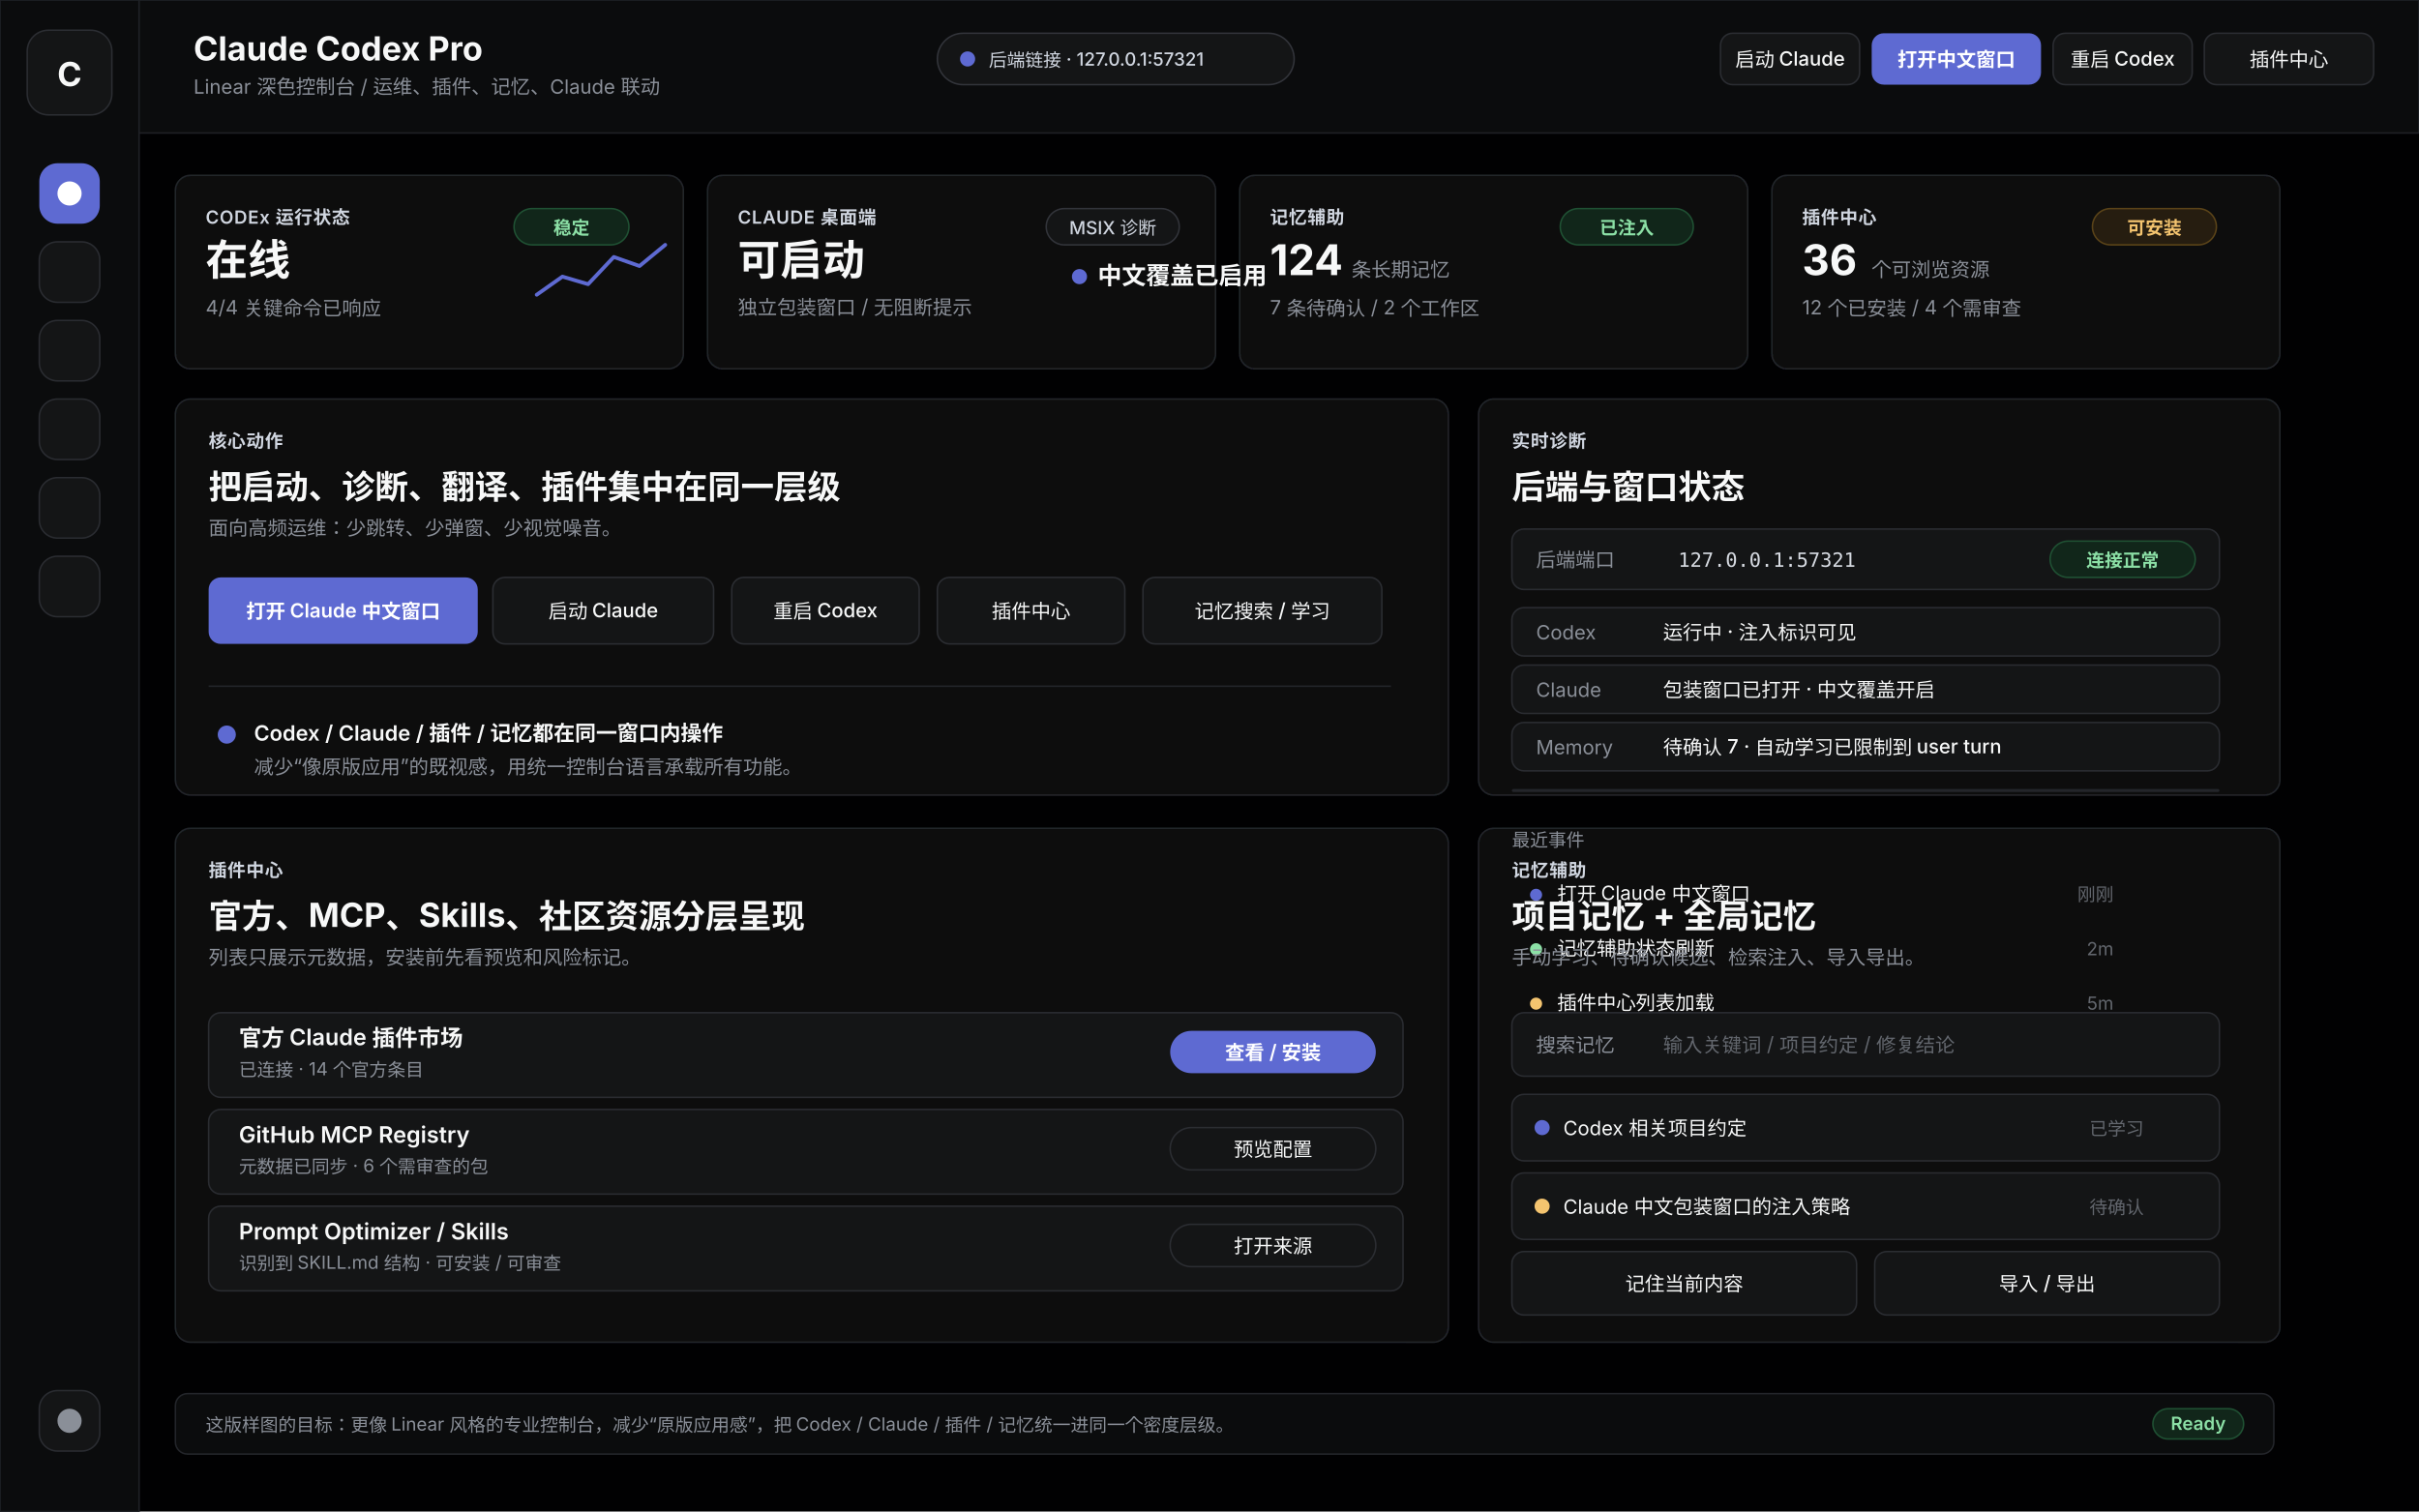
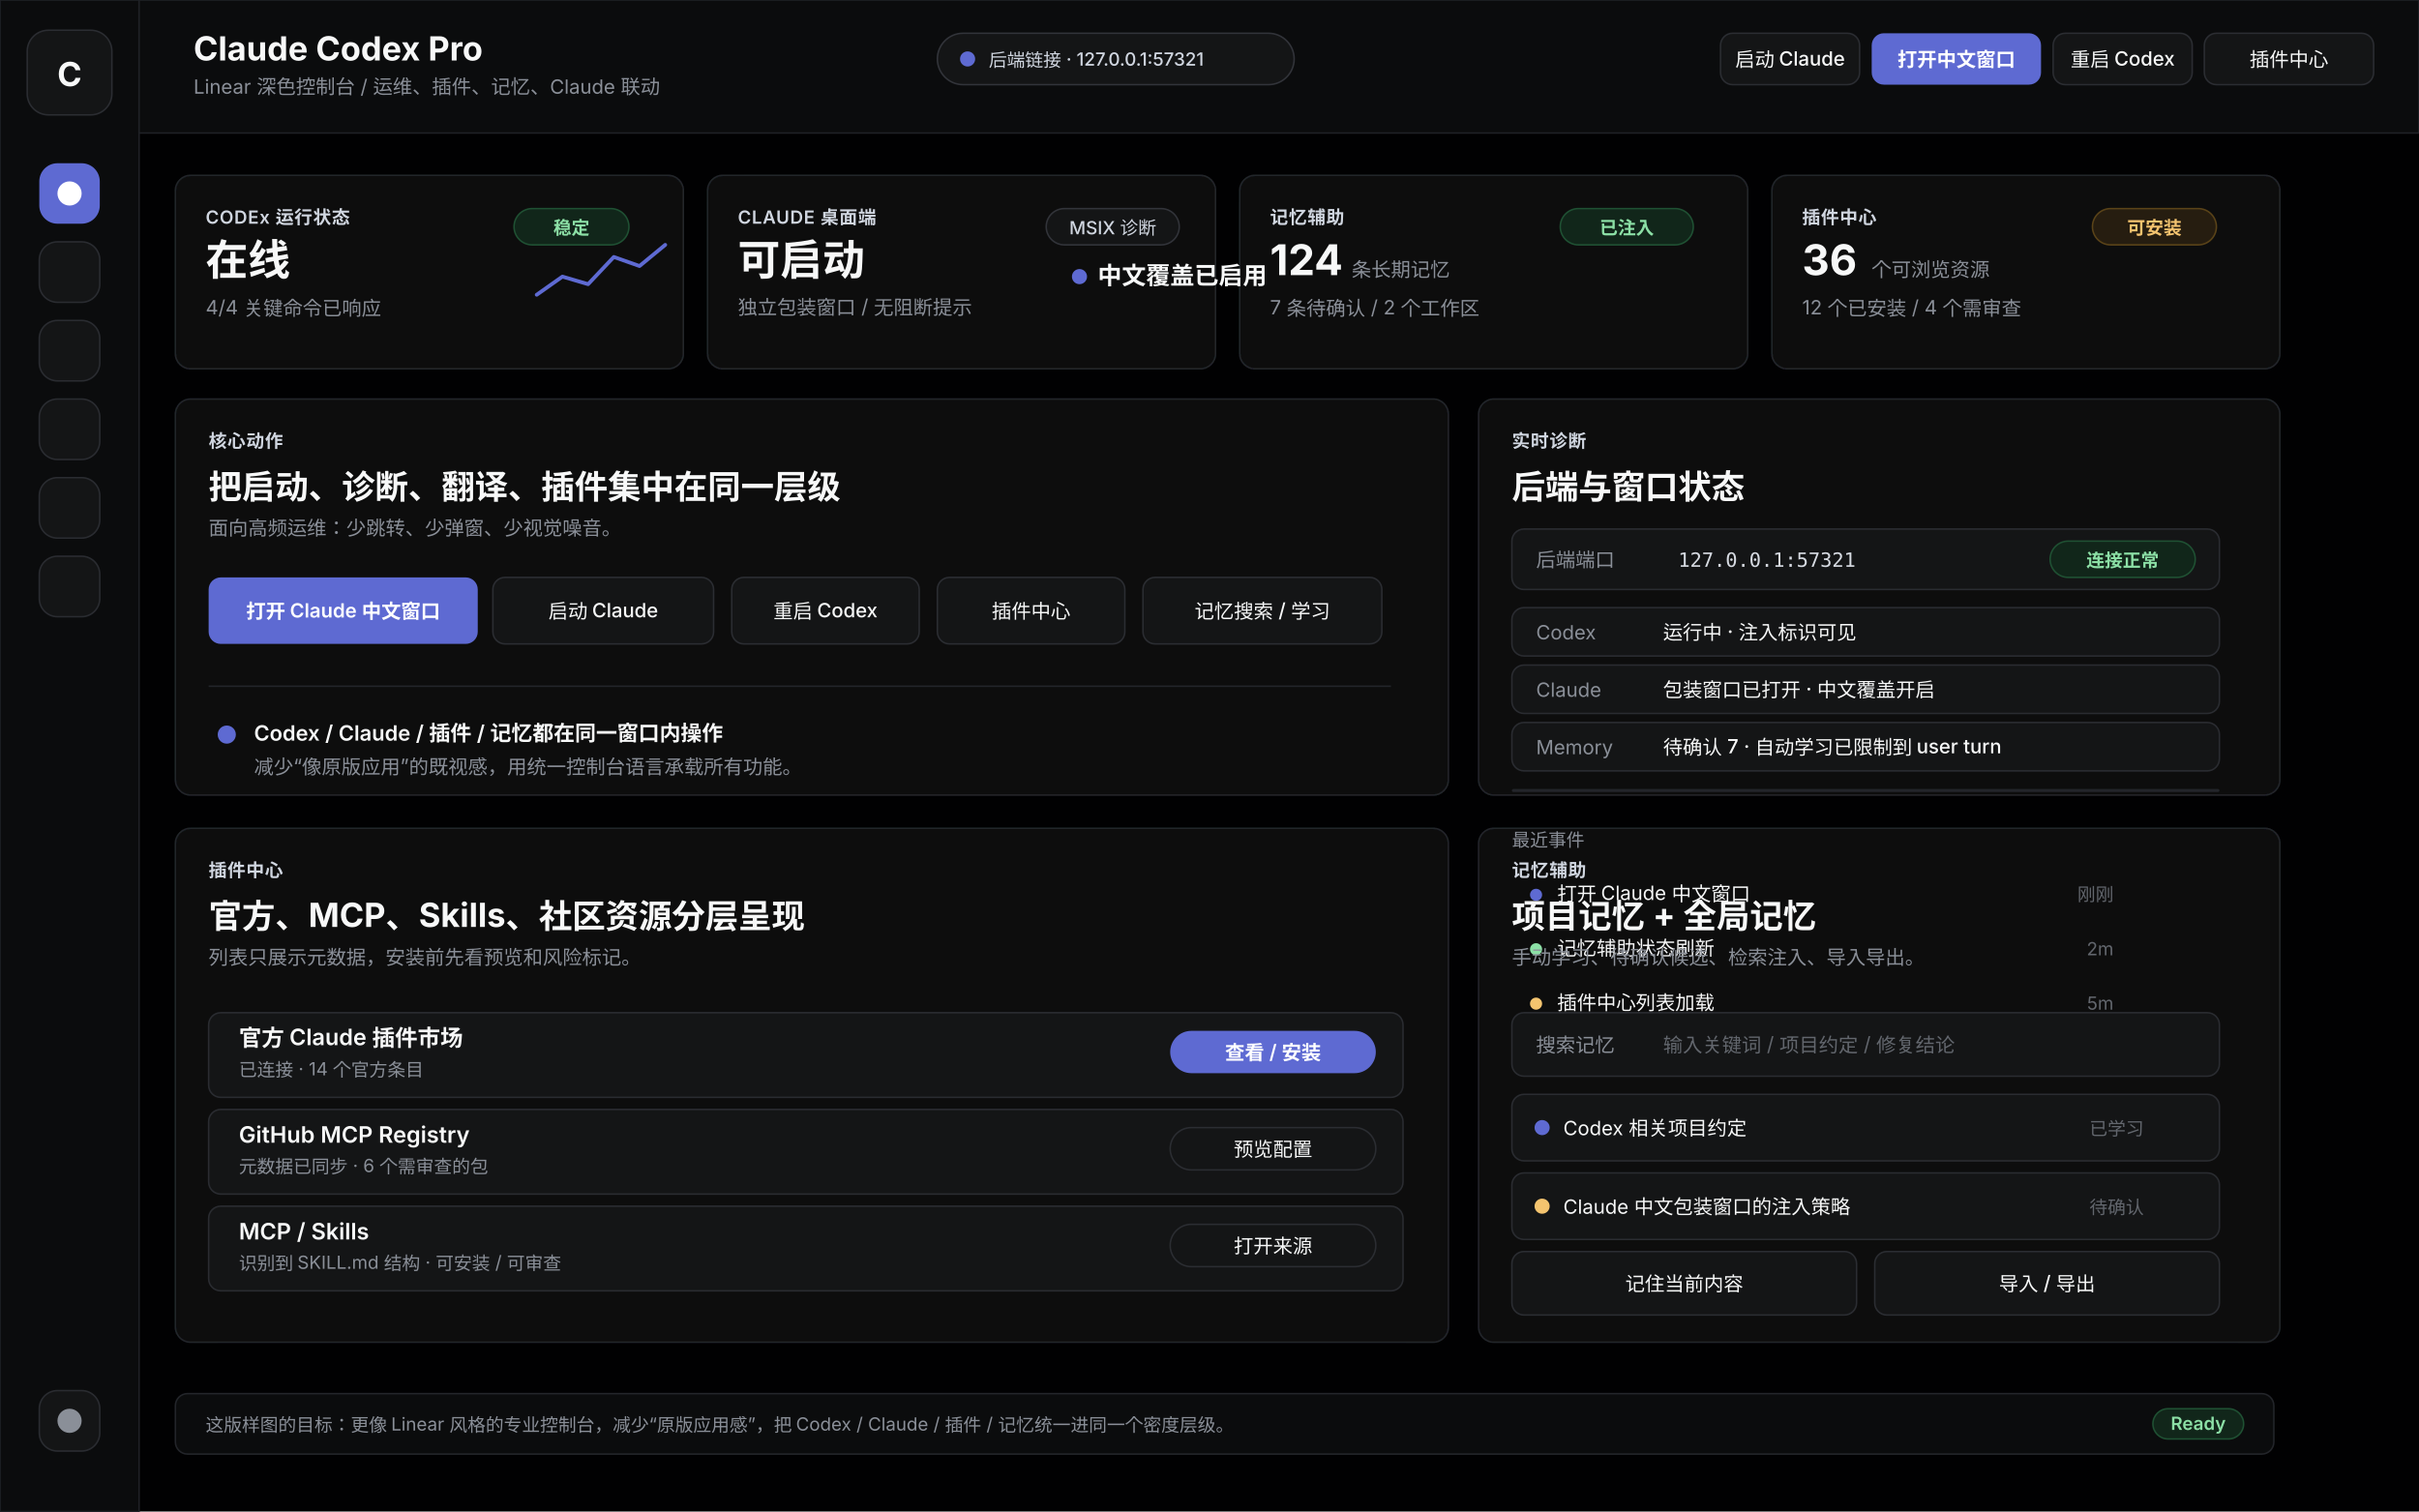
<svg xmlns="http://www.w3.org/2000/svg" width="1600" height="1000" viewBox="0 0 1600 1000" fill="none">
  <defs>
    <filter id="shadow" x="-20%" y="-20%" width="140%" height="160%">
      <feDropShadow dx="0" dy="10" stdDeviation="18" flood-color="#000000" flood-opacity="0.28" />
    </filter>
    <linearGradient id="hair" x1="0" y1="0" x2="0" y2="1">
      <stop offset="0" stop-color="#34343a" />
      <stop offset="1" stop-color="#23252a" />
    </linearGradient>
    <style>
      .bg { fill: #010102; }
      .surface { fill: #0f1011; stroke: #23252a; stroke-width: 1; }
      .surface2 { fill: #141516; stroke: #2a2c31; stroke-width: 1; }
      .surface3 { fill: #18191a; stroke: #2e3036; stroke-width: 1; }
      .text { fill: #f7f8f8; font-family: Inter, SF Pro Display, Segoe UI, system-ui, sans-serif; }
      .muted { fill: #8a8f98; font-family: Inter, SF Pro Display, Segoe UI, system-ui, sans-serif; }
      .subtle { fill: #62666d; font-family: Inter, SF Pro Display, Segoe UI, system-ui, sans-serif; }
      .label { fill: #d0d6e0; font-family: Inter, SF Pro Display, Segoe UI, system-ui, sans-serif; letter-spacing: 0.4px; }
      .mono { fill: #d7dbe2; font-family: "JetBrains Mono", ui-monospace, SFMono-Regular, Menlo, monospace; }
      .btn { fill: #141516; stroke: #2b2d32; stroke-width: 1; }
      .btnText { fill: #f7f8f8; font-family: Inter, SF Pro Display, Segoe UI, system-ui, sans-serif; font-size: 13px; font-weight: 500; }
      .primary { fill: #5e6ad2; }
      .primaryText { fill: #ffffff; font-family: Inter, SF Pro Display, Segoe UI, system-ui, sans-serif; font-size: 13px; font-weight: 600; }
      .pill { fill: #141516; stroke: #32343a; stroke-width: 1; }
      .pillText { fill: #d0d6e0; font-family: Inter, SF Pro Display, Segoe UI, system-ui, sans-serif; font-size: 12px; font-weight: 500; }
      .greenPill { fill: #11261a; stroke: #1f5133; stroke-width: 1; }
      .greenText { fill: #8ce0a6; font-family: Inter, SF Pro Display, Segoe UI, system-ui, sans-serif; font-size: 12px; font-weight: 600; }
      .amberPill { fill: #261d10; stroke: #5a4318; stroke-width: 1; }
      .amberText { fill: #f4c46f; font-family: Inter, SF Pro Display, Segoe UI, system-ui, sans-serif; font-size: 12px; font-weight: 600; }
      .rowLine { stroke: #23252a; stroke-width: 1; }
      .chip { fill: #18191a; stroke: #2a2c31; stroke-width: 1; }
      .chipText { fill: #c8ced9; font-family: Inter, SF Pro Display, Segoe UI, system-ui, sans-serif; font-size: 11px; font-weight: 500; }
    </style>
  </defs>
  <rect class="bg" width="1600" height="1000" />
  <rect x="0" y="0" width="92" height="1000" fill="#0b0c0d" stroke="#1f2126" stroke-width="1" />
  <rect x="18" y="20" width="56" height="56" rx="14" fill="#141516" stroke="#2b2d32" />
  <text x="46" y="57" text-anchor="middle" class="text" font-size="22" font-weight="700">C</text>
  <rect x="26" y="108" width="40" height="40" rx="12" fill="#5e6ad2" />
  <circle cx="46" cy="128" r="8" fill="#ffffff" />
  <rect x="26" y="160" width="40" height="40" rx="12" class="surface2" />
  <rect x="26" y="212" width="40" height="40" rx="12" class="surface2" />
  <rect x="26" y="264" width="40" height="40" rx="12" class="surface2" />
  <rect x="26" y="316" width="40" height="40" rx="12" class="surface2" />
  <rect x="26" y="368" width="40" height="40" rx="12" class="surface2" />
  <rect x="26" y="920" width="40" height="40" rx="12" class="surface2" />
  <circle cx="46" cy="940" r="8" fill="#8a8f98" />
  <rect x="92" y="0" width="1508" height="88" fill="#0b0c0d" stroke="#1f2126" stroke-width="1" />
  <text x="128" y="40" class="text" font-size="22" font-weight="700">Claude Codex Pro</text>
  <text x="128" y="62" class="muted" font-size="13">Linear 深色控制台 / 运维、插件、记忆、Claude 联动</text>
  <rect x="620" y="22" width="236" height="34" rx="17" class="pill" />
  <circle cx="640" cy="39" r="5" fill="#5e6ad2" />
  <text x="654" y="44" class="pillText" font-size="12">后端链接 · 127.0.0.1:57321</text>
  <rect x="1138" y="22" width="92" height="34" rx="8" class="btn" />
  <text x="1184" y="44" text-anchor="middle" class="btnText" font-size="13">启动 Claude</text>
  <rect x="1238" y="22" width="112" height="34" rx="8" class="primary" />
  <text x="1294" y="44" text-anchor="middle" class="primaryText" font-size="13">打开中文窗口</text>
  <rect x="1358" y="22" width="92" height="34" rx="8" class="btn" />
  <text x="1404" y="44" text-anchor="middle" class="btnText" font-size="13">重启 Codex</text>
  <rect x="1458" y="22" width="112" height="34" rx="8" class="btn" />
  <text x="1514" y="44" text-anchor="middle" class="btnText" font-size="13">插件中心</text>
  <g filter="url(#shadow)">
    <rect x="116" y="116" width="336" height="128" rx="10" class="surface" />
    <rect x="468" y="116" width="336" height="128" rx="10" class="surface" />
    <rect x="820" y="116" width="336" height="128" rx="10" class="surface" />
    <rect x="1172" y="116" width="336" height="128" rx="10" class="surface" />
    <rect x="116" y="264" width="842" height="262" rx="10" class="surface" />
    <rect x="978" y="264" width="530" height="262" rx="10" class="surface" />
    <rect x="116" y="548" width="842" height="340" rx="10" class="surface" />
    <rect x="978" y="548" width="530" height="340" rx="10" class="surface" />
  </g>
  <text x="136" y="148" class="label" font-size="12" font-weight="600">CODEx 运行状态</text>
  <text x="136" y="182" class="text" font-size="28" font-weight="700">在线</text>
  <text x="136" y="208" class="muted" font-size="13">4/4 关键命令已响应</text>
  <path d="M355 195 L372 183 L389 188 L406 170 L423 176 L440 162" fill="none" stroke="#5e6ad2" stroke-width="2.5" stroke-linecap="round" stroke-linejoin="round" />
  <rect x="340" y="138" width="76" height="24" rx="12" class="greenPill" />
  <text x="378" y="155" text-anchor="middle" class="greenText">稳定</text>
  <text x="488" y="148" class="label" font-size="12" font-weight="600">CLAUDE 桌面端</text>
  <text x="488" y="182" class="text" font-size="28" font-weight="700">可启动</text>
  <text x="488" y="208" class="muted" font-size="13">独立包装窗口 / 无阻断提示</text>
  <rect x="692" y="138" width="88" height="24" rx="12" class="pill" />
  <text x="736" y="155" text-anchor="middle" class="pillText">MSIX 诊断</text>
  <circle cx="714" cy="183" r="5" fill="#5e6ad2" />
  <text x="726" y="188" class="text" font-size="16" font-weight="600">中文覆盖已启用</text>
  <text x="840" y="148" class="label" font-size="12" font-weight="600">记忆辅助</text>
  <text x="840" y="182" class="text" font-size="28" font-weight="700">124</text>
  <text x="894" y="183" class="muted" font-size="13">条长期记忆</text>
  <text x="840" y="208" class="muted" font-size="13">7 条待确认 / 2 个工作区</text>
  <rect x="1032" y="138" width="88" height="24" rx="12" class="greenPill" />
  <text x="1076" y="155" text-anchor="middle" class="greenText">已注入</text>
  <text x="1192" y="148" class="label" font-size="12" font-weight="600">插件中心</text>
  <text x="1192" y="182" class="text" font-size="28" font-weight="700">36</text>
  <text x="1238" y="183" class="muted" font-size="13">个可浏览资源</text>
  <text x="1192" y="208" class="muted" font-size="13">12 个已安装 / 4 个需审查</text>
  <rect x="1384" y="138" width="82" height="24" rx="12" class="amberPill" />
  <text x="1425" y="155" text-anchor="middle" class="amberText">可安装</text>
  <text x="138" y="296" class="label" font-size="12" font-weight="600">核心动作</text>
  <text x="138" y="330" class="text" font-size="22" font-weight="700">把启动、诊断、翻译、插件集中在同一层级</text>
  <text x="138" y="354" class="muted" font-size="13">面向高频运维：少跳转、少弹窗、少视觉噪音。</text>
  <rect x="138" y="382" width="178" height="44" rx="8" class="primary" />
  <text x="227" y="409" text-anchor="middle" class="primaryText" font-size="13">打开 Claude 中文窗口</text>
  <rect x="326" y="382" width="146" height="44" rx="8" class="btn" />
  <text x="399" y="409" text-anchor="middle" class="btnText" font-size="13">启动 Claude</text>
  <rect x="484" y="382" width="124" height="44" rx="8" class="btn" />
  <text x="546" y="409" text-anchor="middle" class="btnText" font-size="13">重启 Codex</text>
  <rect x="620" y="382" width="124" height="44" rx="8" class="btn" />
  <text x="682" y="409" text-anchor="middle" class="btnText" font-size="13">插件中心</text>
  <rect x="756" y="382" width="158" height="44" rx="8" class="btn" />
  <text x="835" y="409" text-anchor="middle" class="btnText" font-size="13">记忆搜索 / 学习</text>
  <line x1="138" y1="454" x2="920" y2="454" class="rowLine" />
  <g>
    <circle cx="150" cy="486" r="6" fill="#5e6ad2" />
    <text x="168" y="490" class="text" font-size="14" font-weight="600">Codex / Claude / 插件 / 记忆都在同一窗口内操作</text>
    <text x="168" y="512" class="muted" font-size="13">减少“像原版应用”的既视感，用统一控制台语言承载所有功能。</text>
  </g>
  <text x="1000" y="296" class="label" font-size="12" font-weight="600">实时诊断</text>
  <text x="1000" y="330" class="text" font-size="22" font-weight="700">后端与窗口状态</text>
  <rect x="1000" y="350" width="468" height="40" rx="8" class="surface2" />
  <text x="1016" y="375" class="muted" font-size="13">后端端口</text>
  <text x="1110" y="375" class="mono" font-size="13">127.0.0.1:57321</text>
  <rect x="1356" y="358" width="96" height="24" rx="12" class="greenPill" />
  <text x="1404" y="375" text-anchor="middle" class="greenText">连接正常</text>
  <rect x="1000" y="402" width="468" height="32" rx="8" class="surface2" />
  <text x="1016" y="423" class="muted" font-size="13">Codex</text>
  <text x="1100" y="423" class="text" font-size="13" font-weight="500">运行中 · 注入标识可见</text>
  <rect x="1000" y="440" width="468" height="32" rx="8" class="surface2" />
  <text x="1016" y="461" class="muted" font-size="13">Claude</text>
  <text x="1100" y="461" class="text" font-size="13" font-weight="500">包装窗口已打开 · 中文覆盖开启</text>
  <rect x="1000" y="478" width="468" height="32" rx="8" class="surface2" />
  <text x="1016" y="499" class="muted" font-size="13">Memory</text>
  <text x="1100" y="499" class="text" font-size="13" font-weight="500">待确认 7 · 自动学习已限制到 user turn</text>
  <rect x="1000" y="522" width="468" height="2" rx="1" fill="#23252a" />
  <text x="1000" y="560" class="muted" font-size="12">最近事件</text>
  <circle cx="1016" cy="592" r="4" fill="#5e6ad2" />
  <text x="1030" y="596" class="text" font-size="13">打开 Claude 中文窗口</text>
  <text x="1398" y="596" text-anchor="end" class="subtle" font-size="12">刚刚</text>
  <circle cx="1016" cy="628" r="4" fill="#8ce0a6" />
  <text x="1030" y="632" class="text" font-size="13">记忆辅助状态刷新</text>
  <text x="1398" y="632" text-anchor="end" class="subtle" font-size="12">2m</text>
  <circle cx="1016" cy="664" r="4" fill="#f4c46f" />
  <text x="1030" y="668" class="text" font-size="13">插件中心列表加载</text>
  <text x="1398" y="668" text-anchor="end" class="subtle" font-size="12">5m</text>
  <text x="138" y="580" class="label" font-size="12" font-weight="600">插件中心</text>
  <text x="138" y="614" class="text" font-size="22" font-weight="700">官方、MCP、Skills、社区资源分层呈现</text>
  <text x="138" y="638" class="muted" font-size="13">列表只展示元数据，安装前先看预览和风险标记。</text>
  <rect x="138" y="670" width="790" height="56" rx="8" class="surface2" />
  <text x="158" y="692" class="text" font-size="15" font-weight="600">官方 Claude 插件市场</text>
  <text x="158" y="712" class="muted" font-size="12">已连接 · 14 个官方条目</text>
  <rect x="774" y="682" width="136" height="28" rx="14" class="primary" />
  <text x="842" y="701" text-anchor="middle" class="primaryText" font-size="12">查看 / 安装</text>
  <rect x="138" y="734" width="790" height="56" rx="8" class="surface2" />
  <text x="158" y="756" class="text" font-size="15" font-weight="600">GitHub MCP Registry</text>
  <text x="158" y="776" class="muted" font-size="12">元数据已同步 · 6 个需审查的包</text>
  <rect x="774" y="746" width="136" height="28" rx="14" class="btn" />
  <text x="842" y="765" text-anchor="middle" class="btnText" font-size="12">预览配置</text>
  <rect x="138" y="798" width="790" height="56" rx="8" class="surface2" />
-   <text x="158" y="820" class="text" font-size="15" font-weight="600">Prompt Optimizer / Skills</text>
+   <text x="158" y="820" class="text" font-size="15" font-weight="600">MCP / Skills</text>
  <text x="158" y="840" class="muted" font-size="12">识别到 SKILL.md 结构 · 可安装 / 可审查</text>
  <rect x="774" y="810" width="136" height="28" rx="14" class="btn" />
  <text x="842" y="829" text-anchor="middle" class="btnText" font-size="12">打开来源</text>
  <text x="1000" y="580" class="label" font-size="12" font-weight="600">记忆辅助</text>
  <text x="1000" y="614" class="text" font-size="22" font-weight="700">项目记忆 + 全局记忆</text>
  <text x="1000" y="638" class="muted" font-size="13">手动学习、待确认候选、检索注入、导入导出。</text>
  <rect x="1000" y="670" width="468" height="42" rx="8" class="surface2" />
  <text x="1016" y="696" class="muted" font-size="13">搜索记忆</text>
  <text x="1100" y="696" class="subtle" font-size="13">输入关键词 / 项目约定 / 修复结论</text>
  <rect x="1000" y="724" width="468" height="44" rx="8" class="surface2" />
  <circle cx="1020" cy="746" r="5" fill="#5e6ad2" />
  <text x="1034" y="751" class="text" font-size="13">Codex 相关项目约定</text>
  <text x="1418" y="751" text-anchor="end" class="subtle" font-size="12">已学习</text>
  <rect x="1000" y="776" width="468" height="44" rx="8" class="surface2" />
  <circle cx="1020" cy="798" r="5" fill="#f4c46f" />
  <text x="1034" y="803" class="text" font-size="13">Claude 中文包装窗口的注入策略</text>
  <text x="1418" y="803" text-anchor="end" class="subtle" font-size="12">待确认</text>
  <rect x="1000" y="828" width="228" height="42" rx="8" class="btn" />
  <text x="1114" y="854" text-anchor="middle" class="btnText" font-size="13">记住当前内容</text>
  <rect x="1240" y="828" width="228" height="42" rx="8" class="btn" />
  <text x="1354" y="854" text-anchor="middle" class="btnText" font-size="13">导入 / 导出</text>
  <rect x="116" y="922" width="1388" height="40" rx="8" fill="#0b0c0d" stroke="#23252a" />
  <text x="136" y="947" class="muted" font-size="12">这版样图的目标：更像 Linear 风格的专业控制台，减少“原版应用感”，把 Codex / Claude / 插件 / 记忆统一进同一个密度层级。</text>
  <rect x="1424" y="932" width="60" height="20" rx="10" class="greenPill" />
  <text x="1454" y="946" text-anchor="middle" class="greenText" font-size="11">Ready</text>
</svg>
